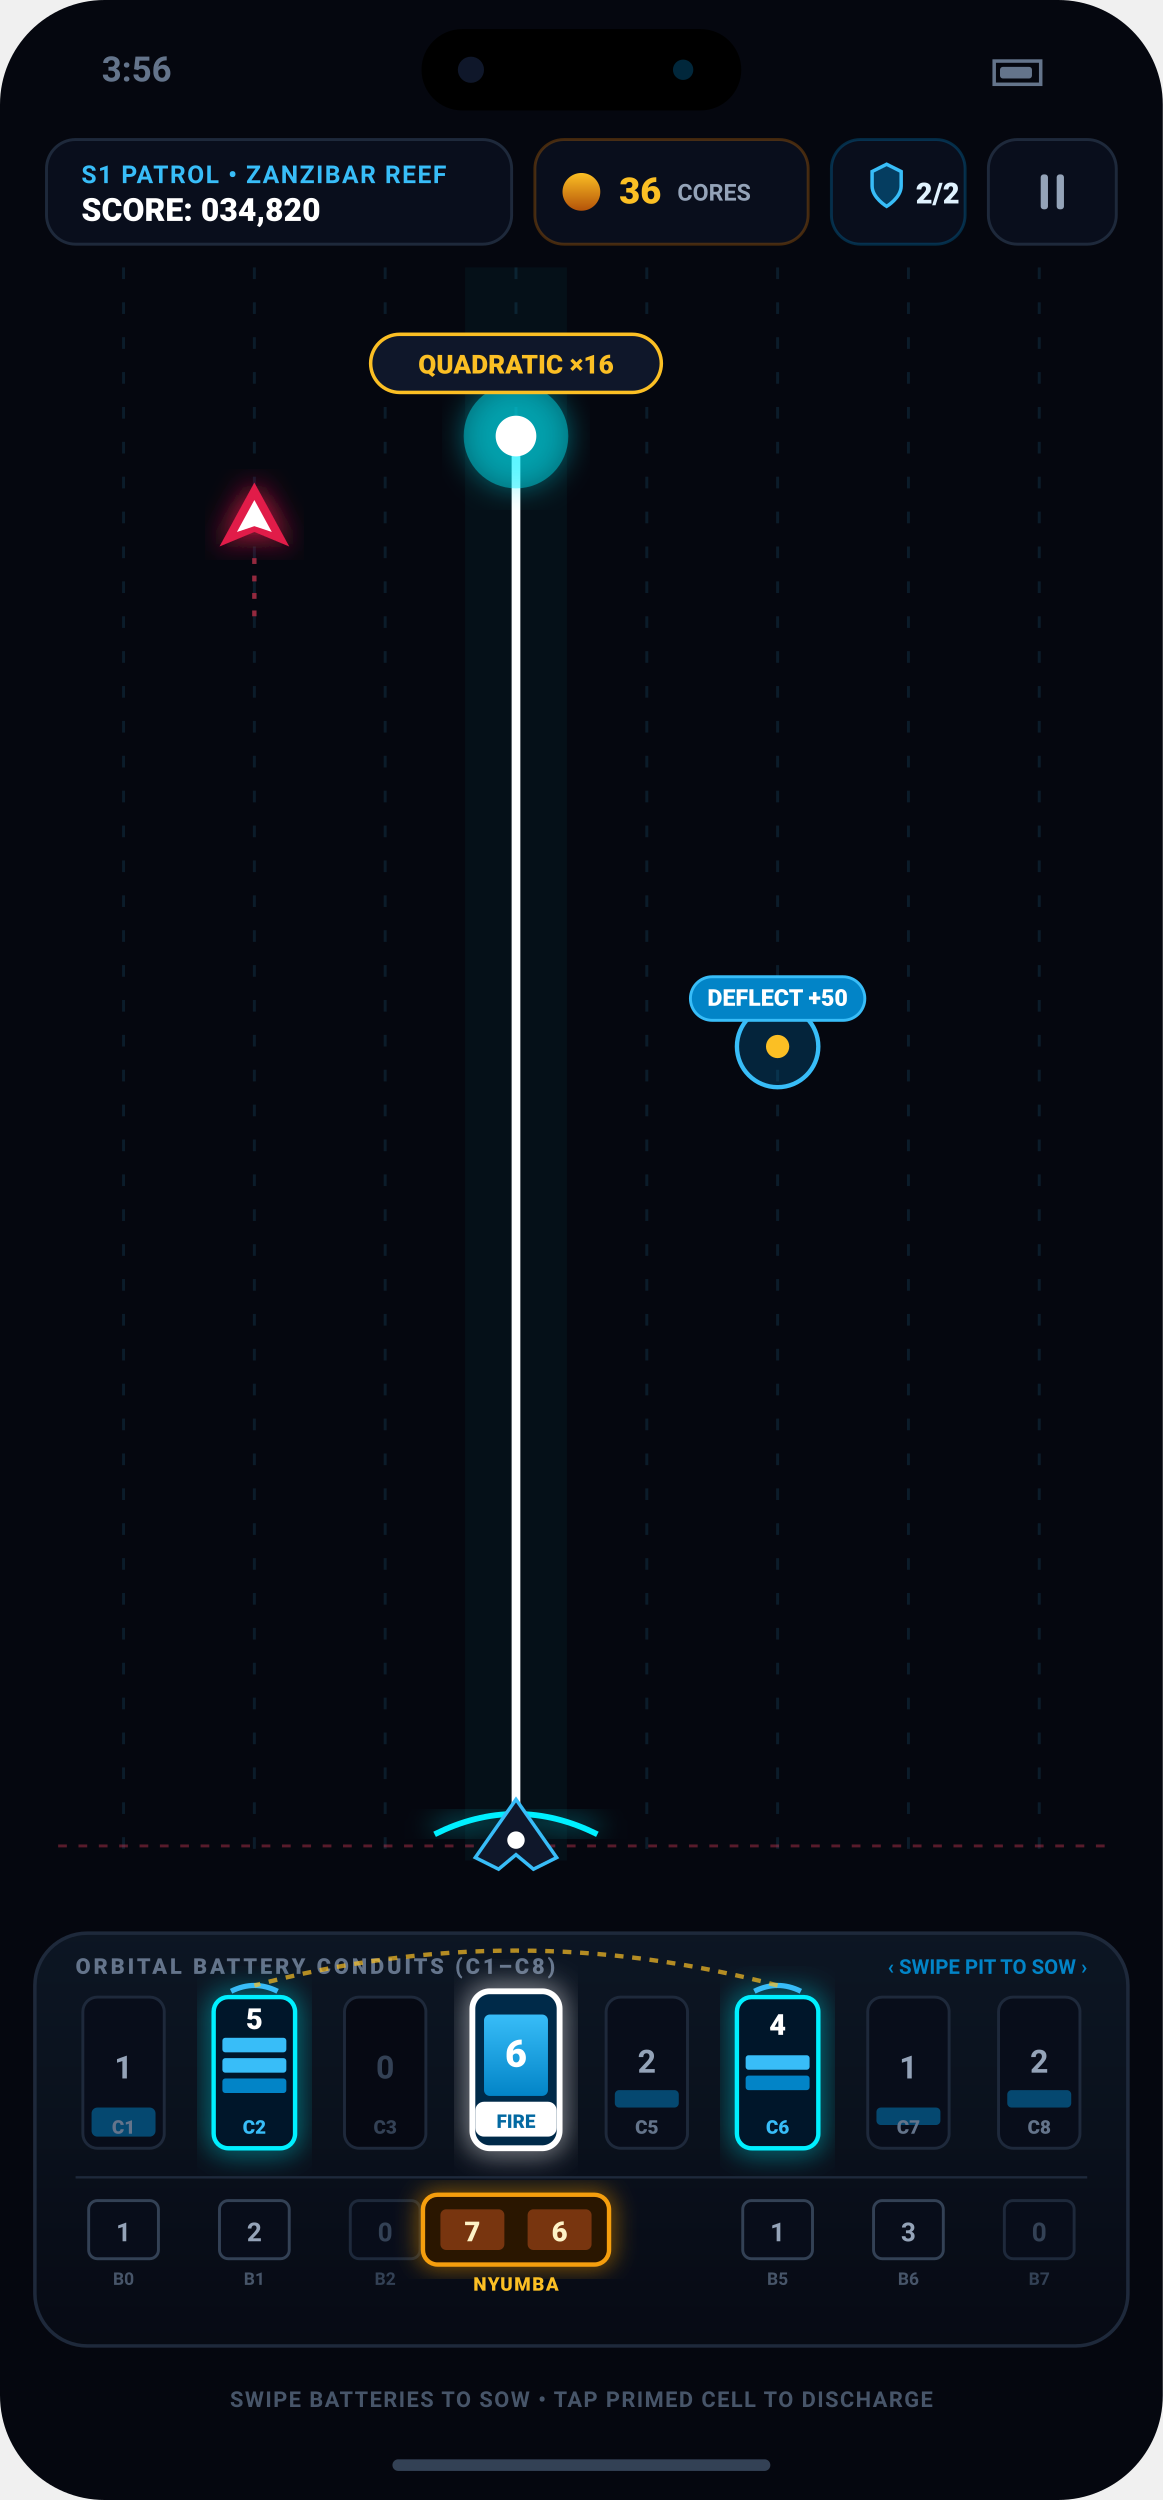
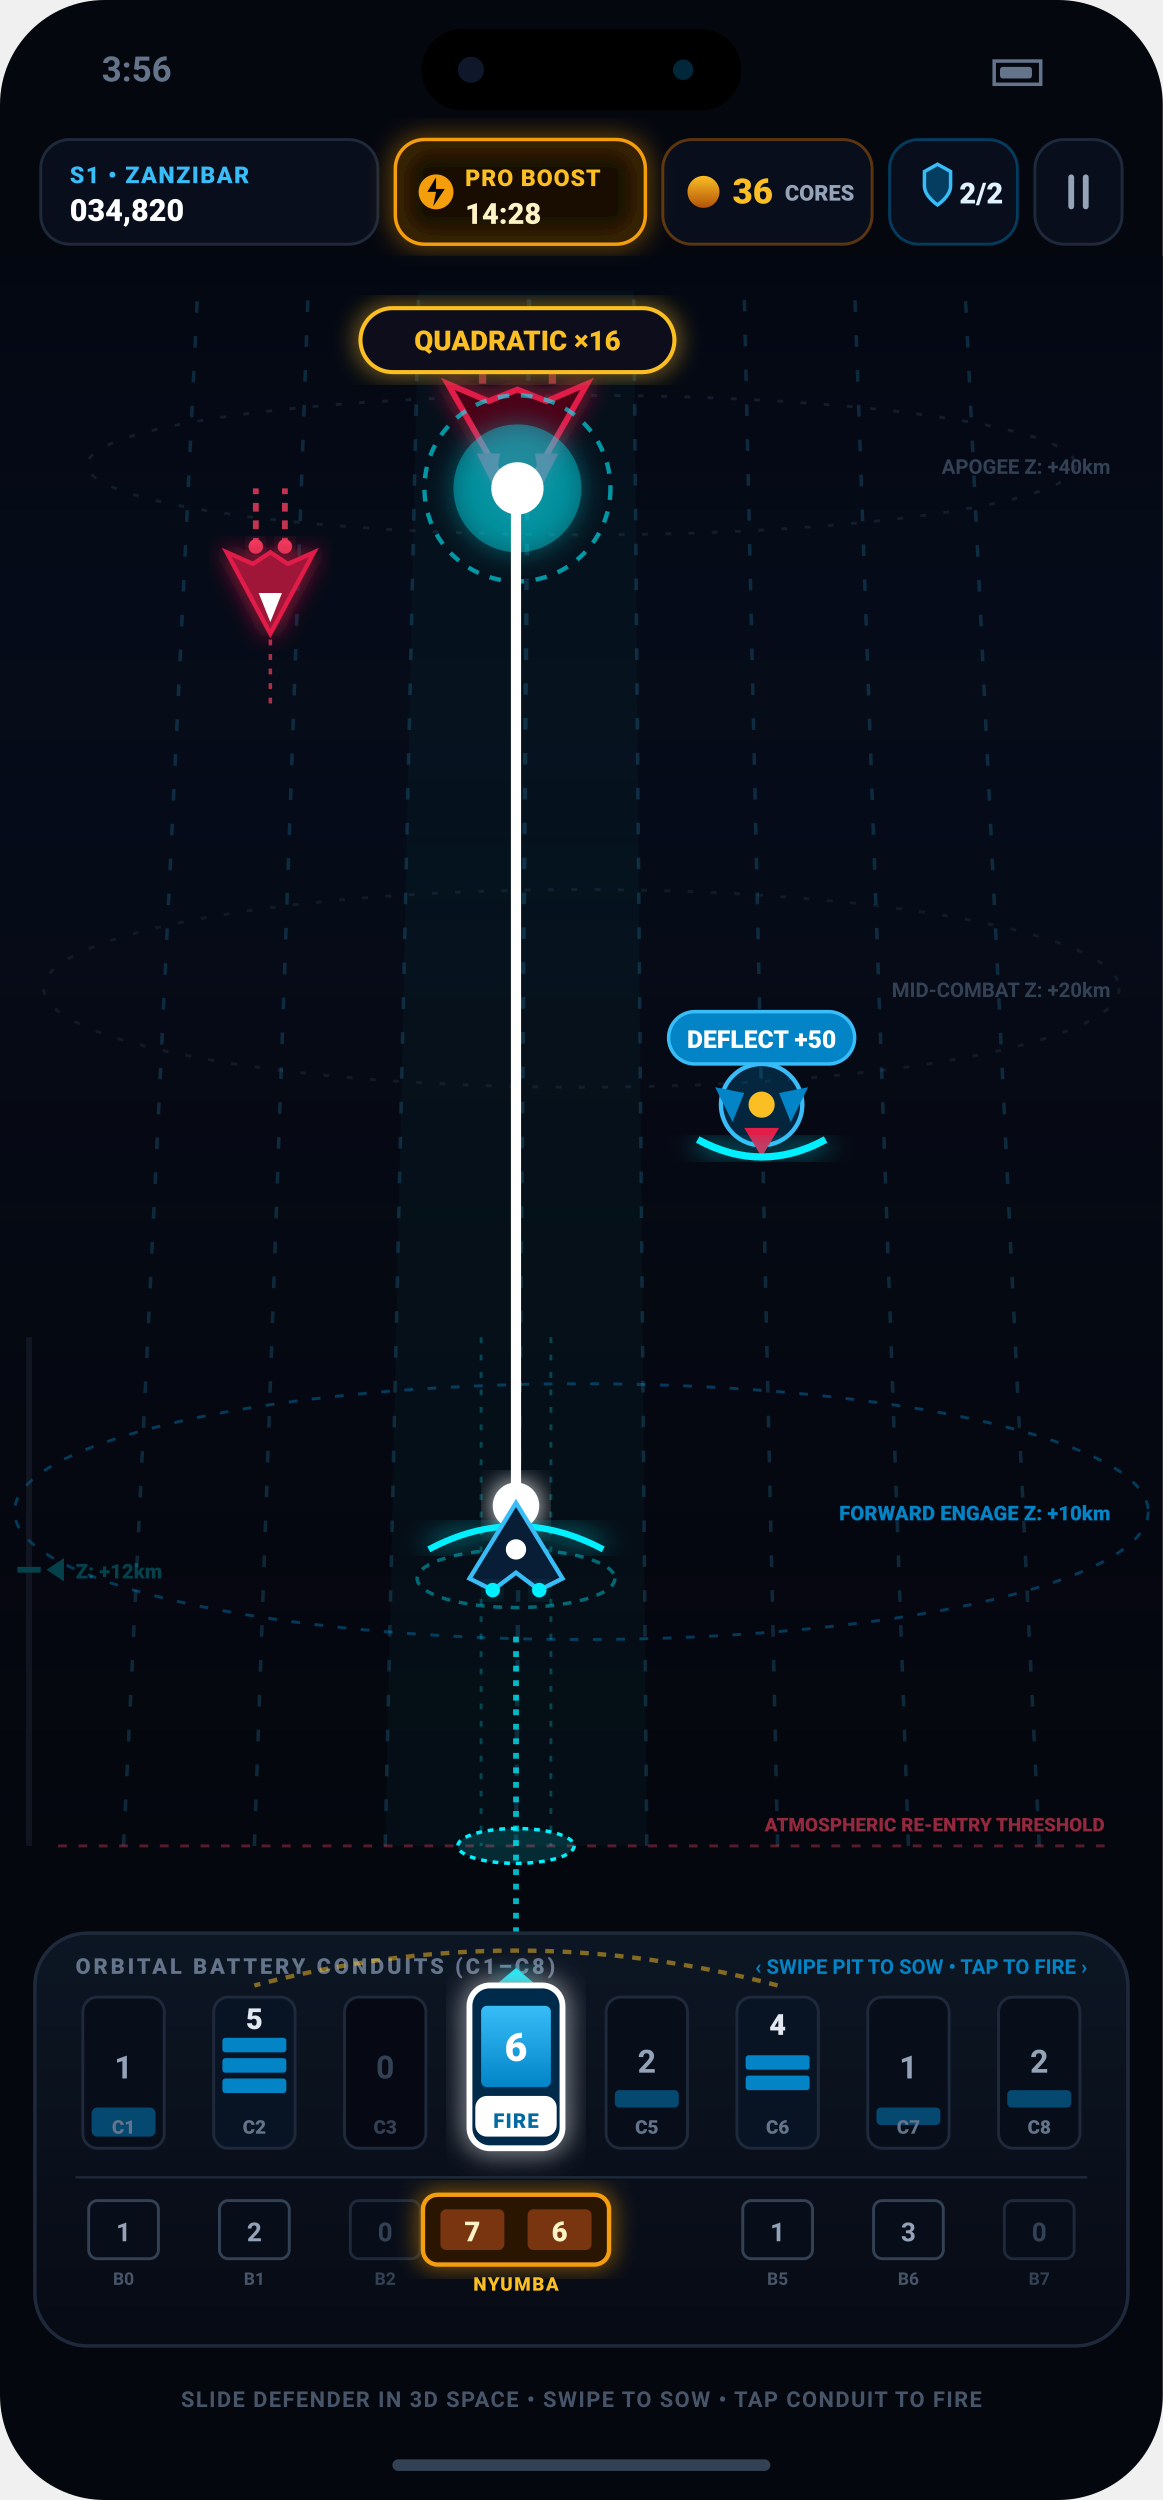
<svg xmlns="http://www.w3.org/2000/svg" viewBox="0 0 400 860" width="100%" height="100%" style="background:#05070f; border-radius:36px; box-shadow:0 25px 60px rgba(0,0,0,0.85); font-family: -apple-system, BlinkMacSystemFont, 'Segoe UI', Roboto, sans-serif;">
  <defs>
-     <filter id="glow-cyan" x="-20%" y="-20%" width="140%" height="140%">
-       <feGaussianBlur stdDeviation="5" result="blur" />
+     <filter id="glow-cyan" x="-25%" y="-25%" width="150%" height="150%">
+       <feGaussianBlur stdDeviation="4.5" result="blur" />
      <feMerge>
        <feMergeNode in="blur" />
        <feMergeNode in="SourceGraphic" />
      </feMerge>
    </filter>
    <filter id="glow-gold" x="-20%" y="-20%" width="140%" height="140%">
      <feGaussianBlur stdDeviation="4" result="blur" />
      <feMerge>
        <feMergeNode in="blur" />
        <feMergeNode in="SourceGraphic" />
      </feMerge>
    </filter>
+     <filter id="glow-crimson" x="-20%" y="-20%" width="140%" height="140%">
+       <feGaussianBlur stdDeviation="4" result="blur" />
+       <feMerge>
+         <feMergeNode in="blur" />
+         <feMergeNode in="SourceGraphic" />
+       </feMerge>
+     </filter>
    <filter id="glow-beam" x="-30%" y="-10%" width="160%" height="120%">
      <feGaussianBlur stdDeviation="7" result="blur" />
      <feMerge>
        <feMergeNode in="blur" />
        <feMergeNode in="SourceGraphic" />
      </feMerge>
    </filter>
    <linearGradient id="beam-lance" x1="0" y1="1" x2="0" y2="0">
      <stop offset="0%" stop-color="#00f0ff" stop-opacity="1" />
-       <stop offset="25%" stop-color="#ffffff" stop-opacity="1" />
-       <stop offset="85%" stop-color="#00f0ff" stop-opacity="0.8" />
-       <stop offset="100%" stop-color="#00f0ff" stop-opacity="0" />
+       <stop offset="20%" stop-color="#ffffff" stop-opacity="1" />
+       <stop offset="85%" stop-color="#00f0ff" stop-opacity="0.85" />
+       <stop offset="100%" stop-color="#38bdf8" stop-opacity="0.1" />
    </linearGradient>
    <linearGradient id="glass-dock" x1="0" y1="0" x2="0" y2="1">
      <stop offset="0%" stop-color="#0e1726" stop-opacity="0.9" />
      <stop offset="100%" stop-color="#070b14" stop-opacity="0.95" />
    </linearGradient>
    <linearGradient id="gold-cell" x1="0" y1="0" x2="0" y2="1">
      <stop offset="0%" stop-color="#fbbf24" />
      <stop offset="100%" stop-color="#b45309" />
    </linearGradient>
    <linearGradient id="cyan-cell" x1="0" y1="0" x2="0" y2="1">
      <stop offset="0%" stop-color="#38bdf8" />
      <stop offset="100%" stop-color="#0284c7" />
+     </linearGradient>
+     <linearGradient id="depth-haze" x1="0" y1="0" x2="0" y2="1">
+       <stop offset="0%" stop-color="#030712" stop-opacity="0.8" />
+       <stop offset="40%" stop-color="#07152b" stop-opacity="0.3" />
+       <stop offset="100%" stop-color="#05070f" stop-opacity="0.0" />
    </linearGradient>
  </defs>
  <rect width="400" height="860" rx="36" fill="#05070f" />
  <rect x="145" y="10" width="110" height="28" rx="14" fill="#000000" />
  <circle cx="162" cy="24" r="4.5" fill="#0f172a" />
  <circle cx="235" cy="24" r="3.5" fill="#0284c7" opacity="0.3" />
  <text x="35" y="28" fill="#64748b" font-size="12" font-weight="600">3:56</text>
  <path d="M342 21 h16 v8 h-16 z M358 23 v4" fill="none" stroke="#64748b" stroke-width="1.2" rx="1.5" />
  <rect x="344" y="23" width="11" height="4" fill="#64748b" rx="1" />
-   <g transform="translate(16, 48)">
-     <rect x="0" y="0" width="160" height="36" rx="10" fill="#0f172a" fill-opacity="0.5" stroke="#1e293b" stroke-width="1" />
-     <text x="12" y="15" fill="#38bdf8" font-size="8.5" font-weight="700" letter-spacing="0.5">S1 PATROL • ZANZIBAR REEF</text>
-     <text x="12" y="28" fill="#ffffff" font-size="11" font-weight="800">SCORE: 034,820</text>
-     <g transform="translate(168, 0)">
-       <rect x="0" y="0" width="94" height="36" rx="10" fill="#0f172a" fill-opacity="0.5" stroke="#d97706" stroke-width="1" stroke-opacity="0.3" />
-       <circle cx="16" cy="18" r="6.5" fill="url(#gold-cell)" />
-       <text x="29" y="22" fill="#fbbf24" font-size="12.5" font-weight="800">36</text>
-       <text x="49" y="21" fill="#94a3b8" font-size="8" font-weight="700">CORES</text>
-     </g>
-     <g transform="translate(270, 0)">
-       <rect x="0" y="0" width="46" height="36" rx="10" fill="#0f172a" fill-opacity="0.5" stroke="#0284c7" stroke-width="1" stroke-opacity="0.3" />
-       <path d="M14 11 l5 -2.5 l5 2.5 v5 c0 4 -5 7 -5 7 s-5 -3 -5 -7 z" fill="#0284c7" fill-opacity="0.4" stroke="#38bdf8" stroke-width="1.2" />
-       <text x="29" y="22" fill="#e0f2fe" font-size="10" font-weight="800">2/2</text>
-     </g>
-     <g transform="translate(324, 0)">
-       <rect x="0" y="0" width="44" height="36" rx="10" fill="#0f172a" fill-opacity="0.5" stroke="#1e293b" stroke-width="1" />
-       <rect x="18" y="12" width="2.5" height="12" fill="#94a3b8" rx="1" />
-       <rect x="23.5" y="12" width="2.5" height="12" fill="#94a3b8" rx="1" />
-     </g>
-   </g>
-   <g opacity="0.12">
-     <line x1="42.5" y1="92" x2="42.5" y2="640" stroke="#38bdf8" stroke-dasharray="4 8" />
-     <line x1="87.5" y1="92" x2="87.5" y2="640" stroke="#38bdf8" stroke-dasharray="4 8" />
-     <line x1="132.5" y1="92" x2="132.5" y2="640" stroke="#38bdf8" stroke-dasharray="4 8" />
-     <line x1="177.5" y1="92" x2="177.5" y2="640" stroke="#38bdf8" stroke-dasharray="4 8" />
-     <line x1="222.5" y1="92" x2="222.5" y2="640" stroke="#38bdf8" stroke-dasharray="4 8" />
-     <line x1="267.5" y1="92" x2="267.5" y2="640" stroke="#38bdf8" stroke-dasharray="4 8" />
-     <line x1="312.5" y1="92" x2="312.5" y2="640" stroke="#38bdf8" stroke-dasharray="4 8" />
-     <line x1="357.5" y1="92" x2="357.5" y2="640" stroke="#38bdf8" stroke-dasharray="4 8" />
-   </g>
-   <rect x="160" y="92" width="35" height="548" fill="#00f0ff" fill-opacity="0.04" />
-   <g transform="translate(87.5, 180)">
-     <polygon points="0,-14 12,8 0,3 -12,8" fill="#e11d48" filter="url(#glow-cyan)" />
-     <polygon points="0,-8 6,3 0,1 -6,3" fill="#ffffff" />
-     <line x1="0" y1="12" x2="0" y2="35" stroke="#f43f5e" stroke-width="1.5" stroke-dasharray="2 4" opacity="0.6" />
-   </g>
-   <g transform="translate(267.5, 360)">
+   <g transform="translate(14, 48)">
+     <rect x="0" y="0" width="116" height="36" rx="10" fill="#0f172a" fill-opacity="0.5" stroke="#1e293b" stroke-width="1" />
+     <text x="10" y="15" fill="#38bdf8" font-size="8" font-weight="800" letter-spacing="0.5">S1 • ZANZIBAR</text>
+     <text x="10" y="28" fill="#ffffff" font-size="10.5" font-weight="900">034,820</text>
+     <g transform="translate(122, 0)">
+       <rect x="0" y="0" width="86" height="36" rx="10" fill="#201503" fill-opacity="0.7" stroke="#f59e0b" stroke-width="1.2" filter="url(#glow-gold)" />
+       <circle cx="14" cy="18" r="6" fill="#f59e0b" />
+       <polygon points="14,13 11,18 14,18 13,23 17,17 14,17" fill="#05070f" />
+       <text x="24" y="16" fill="#fbbf24" font-size="8" font-weight="900" letter-spacing="0.3">PRO BOOST</text>
+       <text x="24" y="29" fill="#fef3c7" font-size="10" font-weight="900">14:28</text>
+     </g>
+     <g transform="translate(214, 0)">
+       <rect x="0" y="0" width="72" height="36" rx="10" fill="#0f172a" fill-opacity="0.5" stroke="#d97706" stroke-width="1" stroke-opacity="0.4" />
+       <circle cx="14" cy="18" r="5.5" fill="url(#gold-cell)" />
+       <text x="24" y="22" fill="#fbbf24" font-size="12" font-weight="900">36</text>
+       <text x="42" y="21" fill="#94a3b8" font-size="7.5" font-weight="800">CORES</text>
+     </g>
+     <g transform="translate(292, 0)">
+       <rect x="0" y="0" width="44" height="36" rx="10" fill="#0f172a" fill-opacity="0.5" stroke="#0284c7" stroke-width="1" stroke-opacity="0.4" />
+       <path d="M12 11 l4.5 -2.5 l4.5 2.5 v5 c0 3.5 -4.5 6.5 -4.5 6.5 s-4.5 -3 -4.5 -6.5 z" fill="#0284c7" fill-opacity="0.4" stroke="#38bdf8" stroke-width="1.2" />
+       <text x="24" y="22" fill="#e0f2fe" font-size="10" font-weight="900">2/2</text>
+     </g>
+     <g transform="translate(342, 0)">
+       <rect x="0" y="0" width="30" height="36" rx="10" fill="#0f172a" fill-opacity="0.5" stroke="#1e293b" stroke-width="1" />
+       <rect x="11.5" y="12" width="2" height="12" fill="#94a3b8" rx="1" />
+       <rect x="16.5" y="12" width="2" height="12" fill="#94a3b8" rx="1" />
+     </g>
+   </g>
+   <rect x="0" y="88" width="400" height="570" fill="url(#depth-haze)" />
+   <ellipse cx="200" cy="160" rx="170" ry="24" fill="none" stroke="#1e293b" stroke-width="1" stroke-dasharray="2 6" opacity="0.6" />
+   <text x="382" y="163" fill="#334155" font-size="7" font-weight="700" text-anchor="end">APOGEE Z: +40km</text>
+   <ellipse cx="200" cy="340" rx="185" ry="34" fill="none" stroke="#1e293b" stroke-width="1" stroke-dasharray="2 6" opacity="0.5" />
+   <text x="382" y="343" fill="#334155" font-size="7" font-weight="700" text-anchor="end">MID-COMBAT Z: +20km</text>
+   <ellipse cx="200" cy="520" rx="195" ry="44" fill="none" stroke="#0284c7" stroke-width="1" stroke-dasharray="3 5" opacity="0.4" />
+   <text x="382" y="523" fill="#0284c7" font-size="7" font-weight="800" text-anchor="end">FORWARD ENGAGE Z: +10km</text>
+   <g opacity="0.18">
+     <line x1="42.5" y1="635" x2="68" y2="100" stroke="#38bdf8" stroke-dasharray="4 8" stroke-width="1.2" />
+     <line x1="87.5" y1="635" x2="106" y2="100" stroke="#38bdf8" stroke-dasharray="4 8" stroke-width="1.2" />
+     <line x1="132.5" y1="635" x2="144" y2="100" stroke="#38bdf8" stroke-dasharray="4 8" stroke-width="1.2" />
+     <line x1="177.5" y1="635" x2="182" y2="100" stroke="#38bdf8" stroke-dasharray="4 8" stroke-width="1.5" />
+     <line x1="222.5" y1="635" x2="218" y2="100" stroke="#38bdf8" stroke-dasharray="4 8" stroke-width="1.2" />
+     <line x1="267.5" y1="635" x2="256" y2="100" stroke="#38bdf8" stroke-dasharray="4 8" stroke-width="1.2" />
+     <line x1="312.5" y1="635" x2="294" y2="100" stroke="#38bdf8" stroke-dasharray="4 8" stroke-width="1.2" />
+     <line x1="357.5" y1="635" x2="332" y2="100" stroke="#38bdf8" stroke-dasharray="4 8" stroke-width="1.2" />
+   </g>
+   <g opacity="0.25">
+     <line x1="165.5" y1="460" x2="165.5" y2="635" stroke="#00f0ff" stroke-width="1" stroke-dasharray="2 4" />
+     <line x1="189.5" y1="460" x2="189.5" y2="635" stroke="#00f0ff" stroke-width="1" stroke-dasharray="2 4" />
+     <line x1="10" y1="460" x2="10" y2="635" stroke="#334155" stroke-width="2" />
+     <line x1="6" y1="540" x2="14" y2="540" stroke="#00f0ff" stroke-width="2" />
+     <polygon points="16,540 22,536 22,544" fill="#00f0ff" />
+     <text x="26" y="543" fill="#00f0ff" font-size="7" font-weight="900">Z: +12km</text>
+   </g>
+   <polygon points="144,100 218,100 222.5,635 132.5,635" fill="#00f0ff" fill-opacity="0.03" />
+   <g transform="translate(93, 200)">
+     <line x1="-5" y1="-12" x2="-5" y2="-32" stroke="#f43f5e" stroke-width="2" stroke-dasharray="3 3" opacity="0.8" />
+     <line x1="5" y1="-12" x2="5" y2="-32" stroke="#f43f5e" stroke-width="2" stroke-dasharray="3 3" opacity="0.8" />
+     <circle cx="-5" cy="-12" r="2.5" fill="#f43f5e" filter="url(#glow-crimson)" />
+     <circle cx="5" cy="-12" r="2.5" fill="#f43f5e" filter="url(#glow-crimson)" />
+     <polygon points="0,18 -15,-10 -6,-6 0,-10 6,-6 15,-10" fill="#9f1239" stroke="#e11d48" stroke-width="1.5" filter="url(#glow-crimson)" />
+     <polygon points="0,14 -4,4 4,4" fill="#ffffff" />
+     <line x1="0" y1="20" x2="0" y2="44" stroke="#f43f5e" stroke-width="1.2" stroke-dasharray="2 3" opacity="0.7" />
+   </g>
+   <g transform="translate(178, 150)">
+     <polygon points="0,24 -24,-18 -10,-12 0,-16 10,-12 24,-18" fill="#4c0519" stroke="#e11d48" stroke-width="2" filter="url(#glow-crimson)" />
+     <line x1="-12" y1="-18" x2="-12" y2="-40" stroke="#f43f5e" stroke-width="2.5" stroke-dasharray="4 4" opacity="0.6" />
+     <line x1="12" y1="-18" x2="12" y2="-40" stroke="#f43f5e" stroke-width="2.5" stroke-dasharray="4 4" opacity="0.6" />
+     <polygon points="-8,18 -14,6 -6,6" fill="#be123c" />
+     <polygon points="8,18 14,6 6,6" fill="#be123c" />
+     <circle cx="0" cy="18" r="22" fill="#00f0ff" fill-opacity="0.35" filter="url(#glow-cyan)" />
+     <circle cx="0" cy="18" r="9" fill="#ffffff" />
+     <circle cx="0" cy="18" r="32" fill="none" stroke="#00f0ff" stroke-width="1.5" opacity="0.6" stroke-dasharray="4 4" />
+     <g transform="translate(0, -32)">
+       <rect x="-54" y="-12" width="108" height="22" rx="11" fill="#0a101d" stroke="#fbbf24" stroke-width="1.4" filter="url(#glow-gold)" />
+       <text x="0" y="2.5" fill="#fbbf24" font-size="9.5" font-weight="900" text-anchor="middle">QUADRATIC ×16</text>
+     </g>
+   </g>
+   <g transform="translate(262, 380)">
    <circle cx="0" cy="0" r="14" fill="#0369a1" fill-opacity="0.3" stroke="#38bdf8" stroke-width="1.5" />
-     <circle cx="0" cy="0" r="4" fill="#fbbf24" />
-     <rect x="-30" y="-24" width="60" height="15" rx="7.5" fill="#0284c7" stroke="#38bdf8" stroke-width="1" />
-     <text x="0" y="-14" fill="#ffffff" font-size="8" font-weight="800" text-anchor="middle">DEFLECT +50</text>
-   </g>
+     <polygon points="0,18 -6,8 6,8" fill="#e11d48" />
+     <polygon points="-16,-6 -6,-4 -10,6" fill="#0284c7" />
+     <polygon points="16,-6 6,-4 10,6" fill="#0284c7" />
+     <circle cx="0" cy="0" r="4.5" fill="#fbbf24" />
+     <path d="M-22,12 Q0,24 22,12" fill="none" stroke="#00f0ff" stroke-width="2.5" filter="url(#glow-cyan)" />
+     <g transform="translate(0, -22)">
+       <rect x="-32" y="-10" width="64" height="18" rx="9" fill="#0284c7" stroke="#38bdf8" stroke-width="1.2" />
+       <text x="0" y="2.5" fill="#ffffff" font-size="8.5" font-weight="900" text-anchor="middle">DEFLECT +50</text>
+     </g>
+   </g>
+   <line x1="20" y1="635" x2="380" y2="635" stroke="#f43f5e" stroke-width="1" stroke-dasharray="3 4" opacity="0.35" />
+   <text x="380" y="630" fill="#f43f5e" font-size="6.5" font-weight="800" text-anchor="end" opacity="0.6">ATMOSPHERIC RE-ENTRY THRESHOLD</text>
+   <ellipse cx="177.5" cy="635" rx="20" ry="6" fill="#00f0ff" fill-opacity="0.15" stroke="#00f0ff" stroke-width="1.2" stroke-dasharray="2 2" />
+   <line x1="177.5" y1="665" x2="177.5" y2="560" stroke="#00f0ff" stroke-width="2" stroke-dasharray="2 3" opacity="0.75" />
  <g transform="translate(177.5, 0)">
-     <line x1="0" y1="630" x2="0" y2="150" stroke="url(#beam-lance)" stroke-width="12" stroke-linecap="round" filter="url(#glow-beam)" />
-     <line x1="0" y1="630" x2="0" y2="150" stroke="#ffffff" stroke-width="3" stroke-linecap="round" />
-     <circle cx="0" cy="150" r="18" fill="#00f0ff" fill-opacity="0.4" filter="url(#glow-cyan)" />
-     <circle cx="0" cy="150" r="7" fill="#ffffff" />
-     <rect x="-50" y="115" width="100" height="20" rx="10" fill="#0f172a" stroke="#fbbf24" stroke-width="1.2" />
-     <text x="0" y="128.5" fill="#fbbf24" font-size="9" font-weight="900" text-anchor="middle">QUADRATIC ×16</text>
-   </g>
-   <line x1="20" y1="635" x2="380" y2="635" stroke="#f43f5e" stroke-width="1" stroke-dasharray="3 4" opacity="0.35" />
-   <g transform="translate(177.5, 635)">
-     <path d="M-28,-4 Q0,-18 28,-4" fill="none" stroke="#00f0ff" stroke-width="2" filter="url(#glow-cyan)" />
-     <polygon points="0,-16 14,4 6,8 0,3 -6,8 -14,4" fill="#0f172a" stroke="#38bdf8" stroke-width="1.2" />
-     <circle cx="0" cy="-2" r="3" fill="#ffffff" />
+     <line x1="0" y1="518" x2="0" y2="168" stroke="url(#beam-lance)" stroke-width="13" stroke-linecap="round" filter="url(#glow-beam)" />
+     <line x1="0" y1="518" x2="0" y2="168" stroke="#ffffff" stroke-width="3.5" stroke-linecap="round" />
+     <circle cx="0" cy="518" r="8" fill="#ffffff" filter="url(#glow-cyan)" />
+   </g>
+   <g transform="translate(177.5, 535)">
+     <ellipse cx="0" cy="8" rx="34" ry="10" fill="none" stroke="#00f0ff" stroke-width="1.2" opacity="0.4" stroke-dasharray="3 3" />
+     <path d="M-30,-2 Q0,-18 30,-2" fill="none" stroke="#00f0ff" stroke-width="2.2" filter="url(#glow-cyan)" />
+     <polygon points="0,-18 16,8 8,12 0,6 -8,12 -16,8" fill="#081e36" stroke="#38bdf8" stroke-width="1.5" />
+     <circle cx="0" cy="-2" r="3.5" fill="#ffffff" />
+     <circle cx="-8" cy="12" r="2.5" fill="#00f0ff" filter="url(#glow-cyan)" />
+     <circle cx="8" cy="12" r="2.5" fill="#00f0ff" filter="url(#glow-cyan)" />
  </g>
  <g transform="translate(12, 665)">
    <rect x="0" y="0" width="376" height="142" rx="18" fill="url(#glass-dock)" stroke="#1e293b" stroke-width="1.2" />
    <text x="14" y="14" fill="#64748b" font-size="7.5" font-weight="800" letter-spacing="1">ORBITAL BATTERY CONDUITS (C1–C8)</text>
-     <text x="362" y="14" fill="#0284c7" font-size="7" font-weight="700" text-anchor="end">‹ SWIPE PIT TO SOW ›</text>
+     <text x="362" y="14" fill="#0284c7" font-size="7" font-weight="700" text-anchor="end">‹ SWIPE PIT TO SOW • TAP TO FIRE ›</text>
    <g transform="translate(30.5, 22)">
      <rect x="-14" y="0" width="28" height="52" rx="5" fill="#080d1a" stroke="#1e293b" stroke-width="1" />
      <rect x="-11" y="38" width="22" height="10" rx="2" fill="#0284c7" fill-opacity="0.5" />
      <text x="0" y="28" fill="#94a3b8" font-size="11" font-weight="700" text-anchor="middle">1</text>
      <text x="0" y="47" fill="#64748b" font-size="6.5" font-weight="800" text-anchor="middle">C1</text>
    </g>
    <g transform="translate(75.5, 22)">
-       <rect x="-14" y="0" width="28" height="52" rx="5" fill="#04182b" stroke="#00f0ff" stroke-width="1.5" filter="url(#glow-cyan)" />
-       <rect x="-11" y="14" width="22" height="5" rx="1" fill="#38bdf8" />
-       <rect x="-11" y="21" width="22" height="5" rx="1" fill="#38bdf8" />
+       <rect x="-14" y="0" width="28" height="52" rx="5" fill="#081324" stroke="#1e293b" stroke-width="1" />
+       <rect x="-11" y="14" width="22" height="5" rx="1" fill="#0284c7" />
+       <rect x="-11" y="21" width="22" height="5" rx="1" fill="#0284c7" />
      <rect x="-11" y="28" width="22" height="5" rx="1" fill="#0284c7" />
-       <text x="0" y="11" fill="#ffffff" font-size="10" font-weight="900" text-anchor="middle">5</text>
-       <path d="M-8,-2 Q0,-6 8,-2" stroke="#38bdf8" stroke-width="1.8" fill="none" />
-       <text x="0" y="47" fill="#38bdf8" font-size="6.5" font-weight="900" text-anchor="middle">C2</text>
+       <text x="0" y="11" fill="#e2e8f0" font-size="10" font-weight="800" text-anchor="middle">5</text>
+       <text x="0" y="47" fill="#64748b" font-size="6.5" font-weight="800" text-anchor="middle">C2</text>
    </g>
    <g transform="translate(120.5, 22)">
      <rect x="-14" y="0" width="28" height="52" rx="5" fill="#060913" stroke="#1e293b" stroke-width="1" />
      <text x="0" y="28" fill="#334155" font-size="11" font-weight="700" text-anchor="middle">0</text>
      <text x="0" y="47" fill="#334155" font-size="6.5" font-weight="800" text-anchor="middle">C3</text>
    </g>
-     <g transform="translate(165.5, 20)">
-       <rect x="-15" y="0" width="30" height="54" rx="6" fill="#022a4a" stroke="#ffffff" stroke-width="2" filter="url(#glow-cyan)" />
-       <rect x="-11" y="8" width="22" height="28" rx="2" fill="url(#cyan-cell)" />
-       <text x="0" y="26" fill="#ffffff" font-size="13" font-weight="900" text-anchor="middle">6</text>
-       <rect x="-14" y="38" width="28" height="12" rx="3" fill="#ffffff" />
-       <text x="0" y="47" fill="#0369a1" font-size="6.5" font-weight="900" text-anchor="middle">FIRE</text>
+     <g transform="translate(165.5, 18)">
+       <polygon points="0,-6 -6,-1 6,-1" fill="#00f0ff" filter="url(#glow-cyan)" />
+       <rect x="-16" y="0" width="32" height="56" rx="7" fill="#022a4a" stroke="#ffffff" stroke-width="2" filter="url(#glow-cyan)" />
+       <rect x="-12" y="7" width="24" height="28" rx="2" fill="url(#cyan-cell)" />
+       <text x="0" y="26" fill="#ffffff" font-size="13.5" font-weight="900" text-anchor="middle">6</text>
+       <rect x="-14" y="38" width="28" height="14" rx="4" fill="#ffffff" />
+       <text x="0" y="49" fill="#0369a1" font-size="7" font-weight="900" letter-spacing="0.4" text-anchor="middle">FIRE</text>
    </g>
    <g transform="translate(210.5, 22)">
      <rect x="-14" y="0" width="28" height="52" rx="5" fill="#080d1a" stroke="#1e293b" stroke-width="1" />
      <rect x="-11" y="32" width="22" height="6" rx="1.5" fill="#0284c7" fill-opacity="0.5" />
      <text x="0" y="26" fill="#94a3b8" font-size="11" font-weight="700" text-anchor="middle">2</text>
      <text x="0" y="47" fill="#64748b" font-size="6.5" font-weight="800" text-anchor="middle">C5</text>
    </g>
    <g transform="translate(255.5, 22)">
-       <rect x="-14" y="0" width="28" height="52" rx="5" fill="#04182b" stroke="#00f0ff" stroke-width="1.5" filter="url(#glow-cyan)" />
-       <rect x="-11" y="20" width="22" height="5" rx="1" fill="#38bdf8" />
+       <rect x="-14" y="0" width="28" height="52" rx="5" fill="#081324" stroke="#1e293b" stroke-width="1" />
+       <rect x="-11" y="20" width="22" height="5" rx="1" fill="#0284c7" />
      <rect x="-11" y="27" width="22" height="5" rx="1" fill="#0284c7" />
-       <text x="0" y="13" fill="#ffffff" font-size="10" font-weight="900" text-anchor="middle">4</text>
-       <path d="M-8,-2 Q0,-6 8,-2" stroke="#38bdf8" stroke-width="1.8" fill="none" />
-       <text x="0" y="47" fill="#38bdf8" font-size="6.5" font-weight="900" text-anchor="middle">C6</text>
+       <text x="0" y="13" fill="#e2e8f0" font-size="10" font-weight="800" text-anchor="middle">4</text>
+       <text x="0" y="47" fill="#64748b" font-size="6.5" font-weight="800" text-anchor="middle">C6</text>
    </g>
    <g transform="translate(300.5, 22)">
      <rect x="-14" y="0" width="28" height="52" rx="5" fill="#080d1a" stroke="#1e293b" stroke-width="1" />
      <rect x="-11" y="38" width="22" height="6" rx="1.5" fill="#0284c7" fill-opacity="0.5" />
      <text x="0" y="28" fill="#94a3b8" font-size="11" font-weight="700" text-anchor="middle">1</text>
      <text x="0" y="47" fill="#64748b" font-size="6.5" font-weight="800" text-anchor="middle">C7</text>
    </g>
    <g transform="translate(345.5, 22)">
      <rect x="-14" y="0" width="28" height="52" rx="5" fill="#080d1a" stroke="#1e293b" stroke-width="1" />
      <rect x="-11" y="32" width="22" height="6" rx="1.5" fill="#0284c7" fill-opacity="0.5" />
      <text x="0" y="26" fill="#94a3b8" font-size="11" font-weight="700" text-anchor="middle">2</text>
      <text x="0" y="47" fill="#64748b" font-size="6.5" font-weight="800" text-anchor="middle">C8</text>
    </g>
    <g transform="translate(0, 84)">
      <line x1="14" y1="0" x2="362" y2="0" stroke="#1e293b" stroke-width="0.8" />
      <g transform="translate(30.5, 18)">
        <rect x="-12" y="-10" width="24" height="20" rx="3" fill="#080d1a" stroke="#334155" stroke-width="1" />
        <text x="0" y="4" fill="#94a3b8" font-size="9" font-weight="700" text-anchor="middle">1</text>
        <text x="0" y="19" fill="#475569" font-size="6" font-weight="700" text-anchor="middle">B0</text>
      </g>
      <g transform="translate(75.5, 18)">
        <rect x="-12" y="-10" width="24" height="20" rx="3" fill="#080d1a" stroke="#334155" stroke-width="1" />
        <text x="0" y="4" fill="#94a3b8" font-size="9" font-weight="700" text-anchor="middle">2</text>
        <text x="0" y="19" fill="#475569" font-size="6" font-weight="700" text-anchor="middle">B1</text>
      </g>
      <g transform="translate(120.5, 18)">
        <rect x="-12" y="-10" width="24" height="20" rx="3" fill="#080d1a" stroke="#1e293b" stroke-width="1" />
        <text x="0" y="4" fill="#334155" font-size="9" font-weight="700" text-anchor="middle">0</text>
        <text x="0" y="19" fill="#334155" font-size="6" font-weight="700" text-anchor="middle">B2</text>
      </g>
      <g transform="translate(165.5, 18)">
        <rect x="-32" y="-12" width="64" height="24" rx="5" fill="#291503" stroke="#f59e0b" stroke-width="1.5" filter="url(#glow-gold)" />
        <rect x="-26" y="-7" width="22" height="14" rx="2" fill="#78350f" />
        <text x="-15" y="4" fill="#fef3c7" font-size="9.5" font-weight="900" text-anchor="middle">7</text>
        <rect x="4" y="-7" width="22" height="14" rx="2" fill="#78350f" />
        <text x="15" y="4" fill="#fef3c7" font-size="9.5" font-weight="900" text-anchor="middle">6</text>
        <text x="0" y="21" fill="#fbbf24" font-size="6.5" font-weight="900" letter-spacing="0.5" text-anchor="middle">NYUMBA</text>
      </g>
      <g transform="translate(255.5, 18)">
        <rect x="-12" y="-10" width="24" height="20" rx="3" fill="#080d1a" stroke="#334155" stroke-width="1" />
        <text x="0" y="4" fill="#94a3b8" font-size="9" font-weight="700" text-anchor="middle">1</text>
        <text x="0" y="19" fill="#475569" font-size="6" font-weight="700" text-anchor="middle">B5</text>
      </g>
      <g transform="translate(300.5, 18)">
        <rect x="-12" y="-10" width="24" height="20" rx="3" fill="#080d1a" stroke="#334155" stroke-width="1" />
        <text x="0" y="4" fill="#94a3b8" font-size="9" font-weight="700" text-anchor="middle">3</text>
        <text x="0" y="19" fill="#475569" font-size="6" font-weight="700" text-anchor="middle">B6</text>
      </g>
      <g transform="translate(345.5, 18)">
        <rect x="-12" y="-10" width="24" height="20" rx="3" fill="#080d1a" stroke="#1e293b" stroke-width="1" />
        <text x="0" y="4" fill="#334155" font-size="9" font-weight="700" text-anchor="middle">0</text>
        <text x="0" y="19" fill="#334155" font-size="6" font-weight="700" text-anchor="middle">B7</text>
      </g>
    </g>
-     <path d="M255.5,18 Q165.5,-6 75.5,18" fill="none" stroke="#fbbf24" stroke-width="1.5" stroke-dasharray="3 3" opacity="0.7" />
-   </g>
-   <text x="200" y="828" fill="#475569" font-size="7.5" font-weight="600" letter-spacing="0.5" text-anchor="middle">SWIPE BATTERIES TO SOW • TAP PRIMED CELL TO DISCHARGE</text>
+     <path d="M255.5,18 Q165.5,-6 75.5,18" fill="none" stroke="#fbbf24" stroke-width="1.5" stroke-dasharray="3 3" opacity="0.5" />
+   </g>
+   <text x="200" y="828" fill="#475569" font-size="7.5" font-weight="600" letter-spacing="0.5" text-anchor="middle">SLIDE DEFENDER IN 3D SPACE • SWIPE TO SOW • TAP CONDUIT TO FIRE</text>
  <rect x="135" y="846" width="130" height="4" rx="2" fill="#334155" />
</svg>
